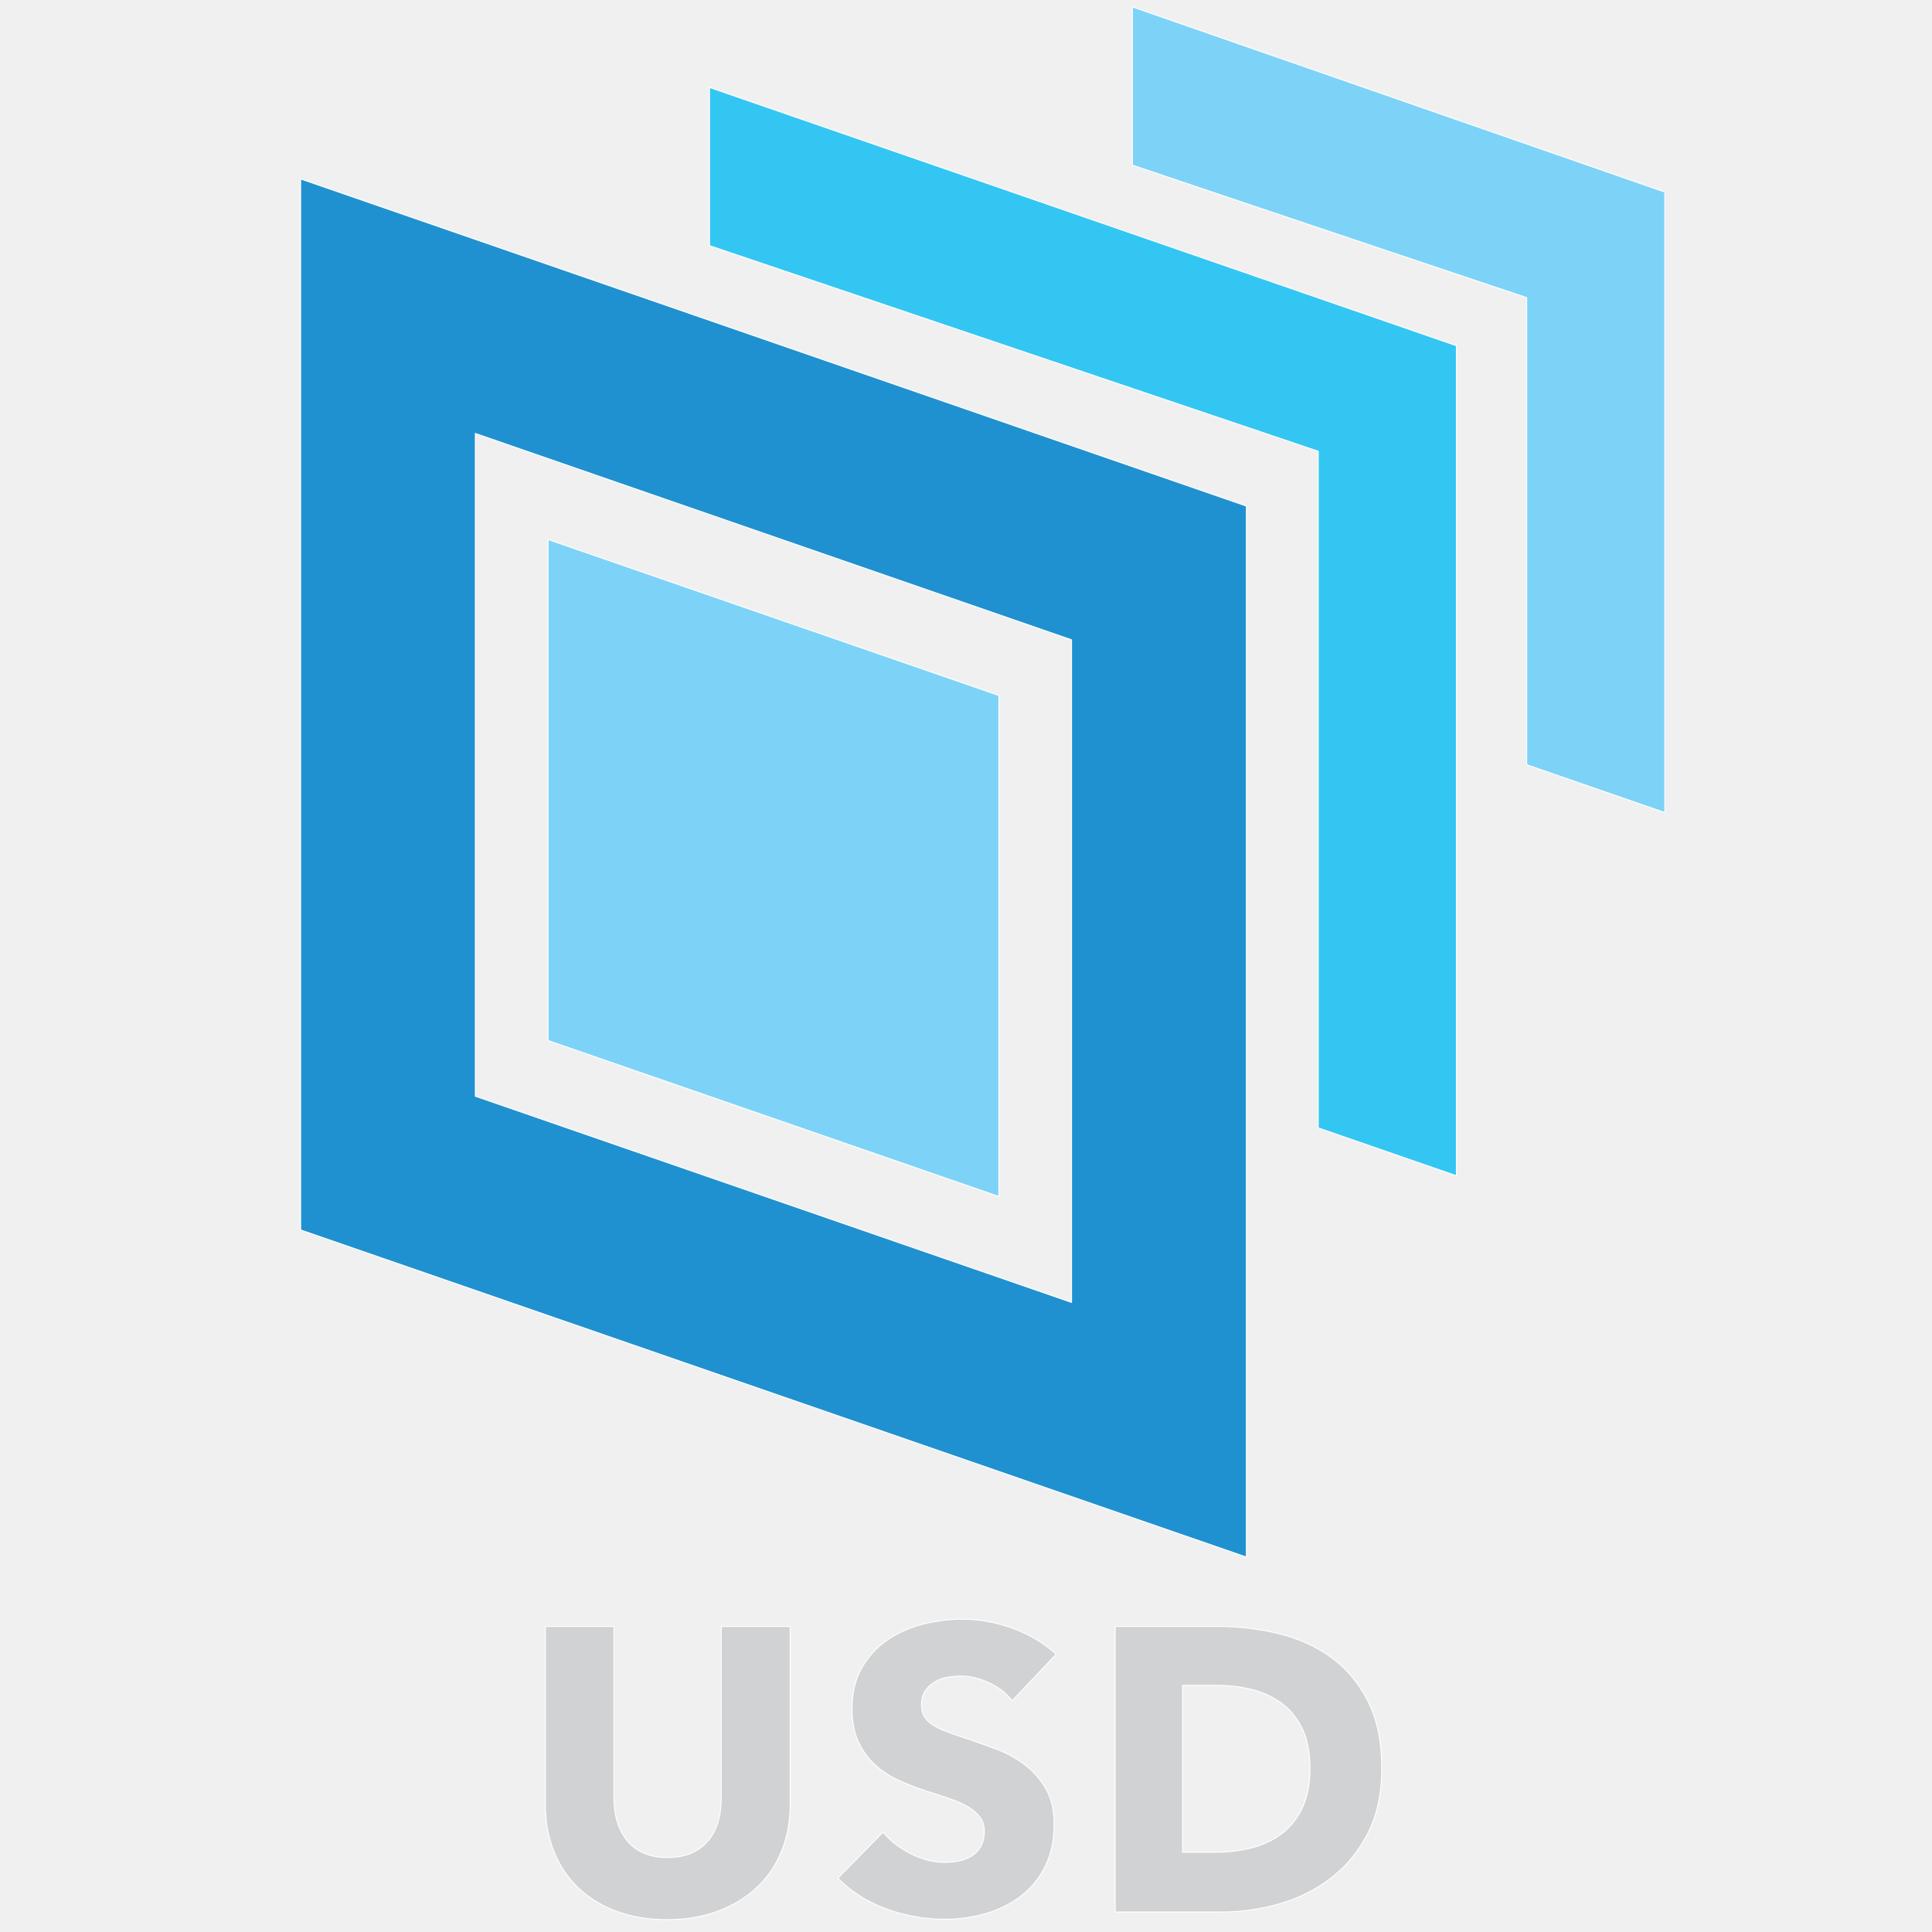
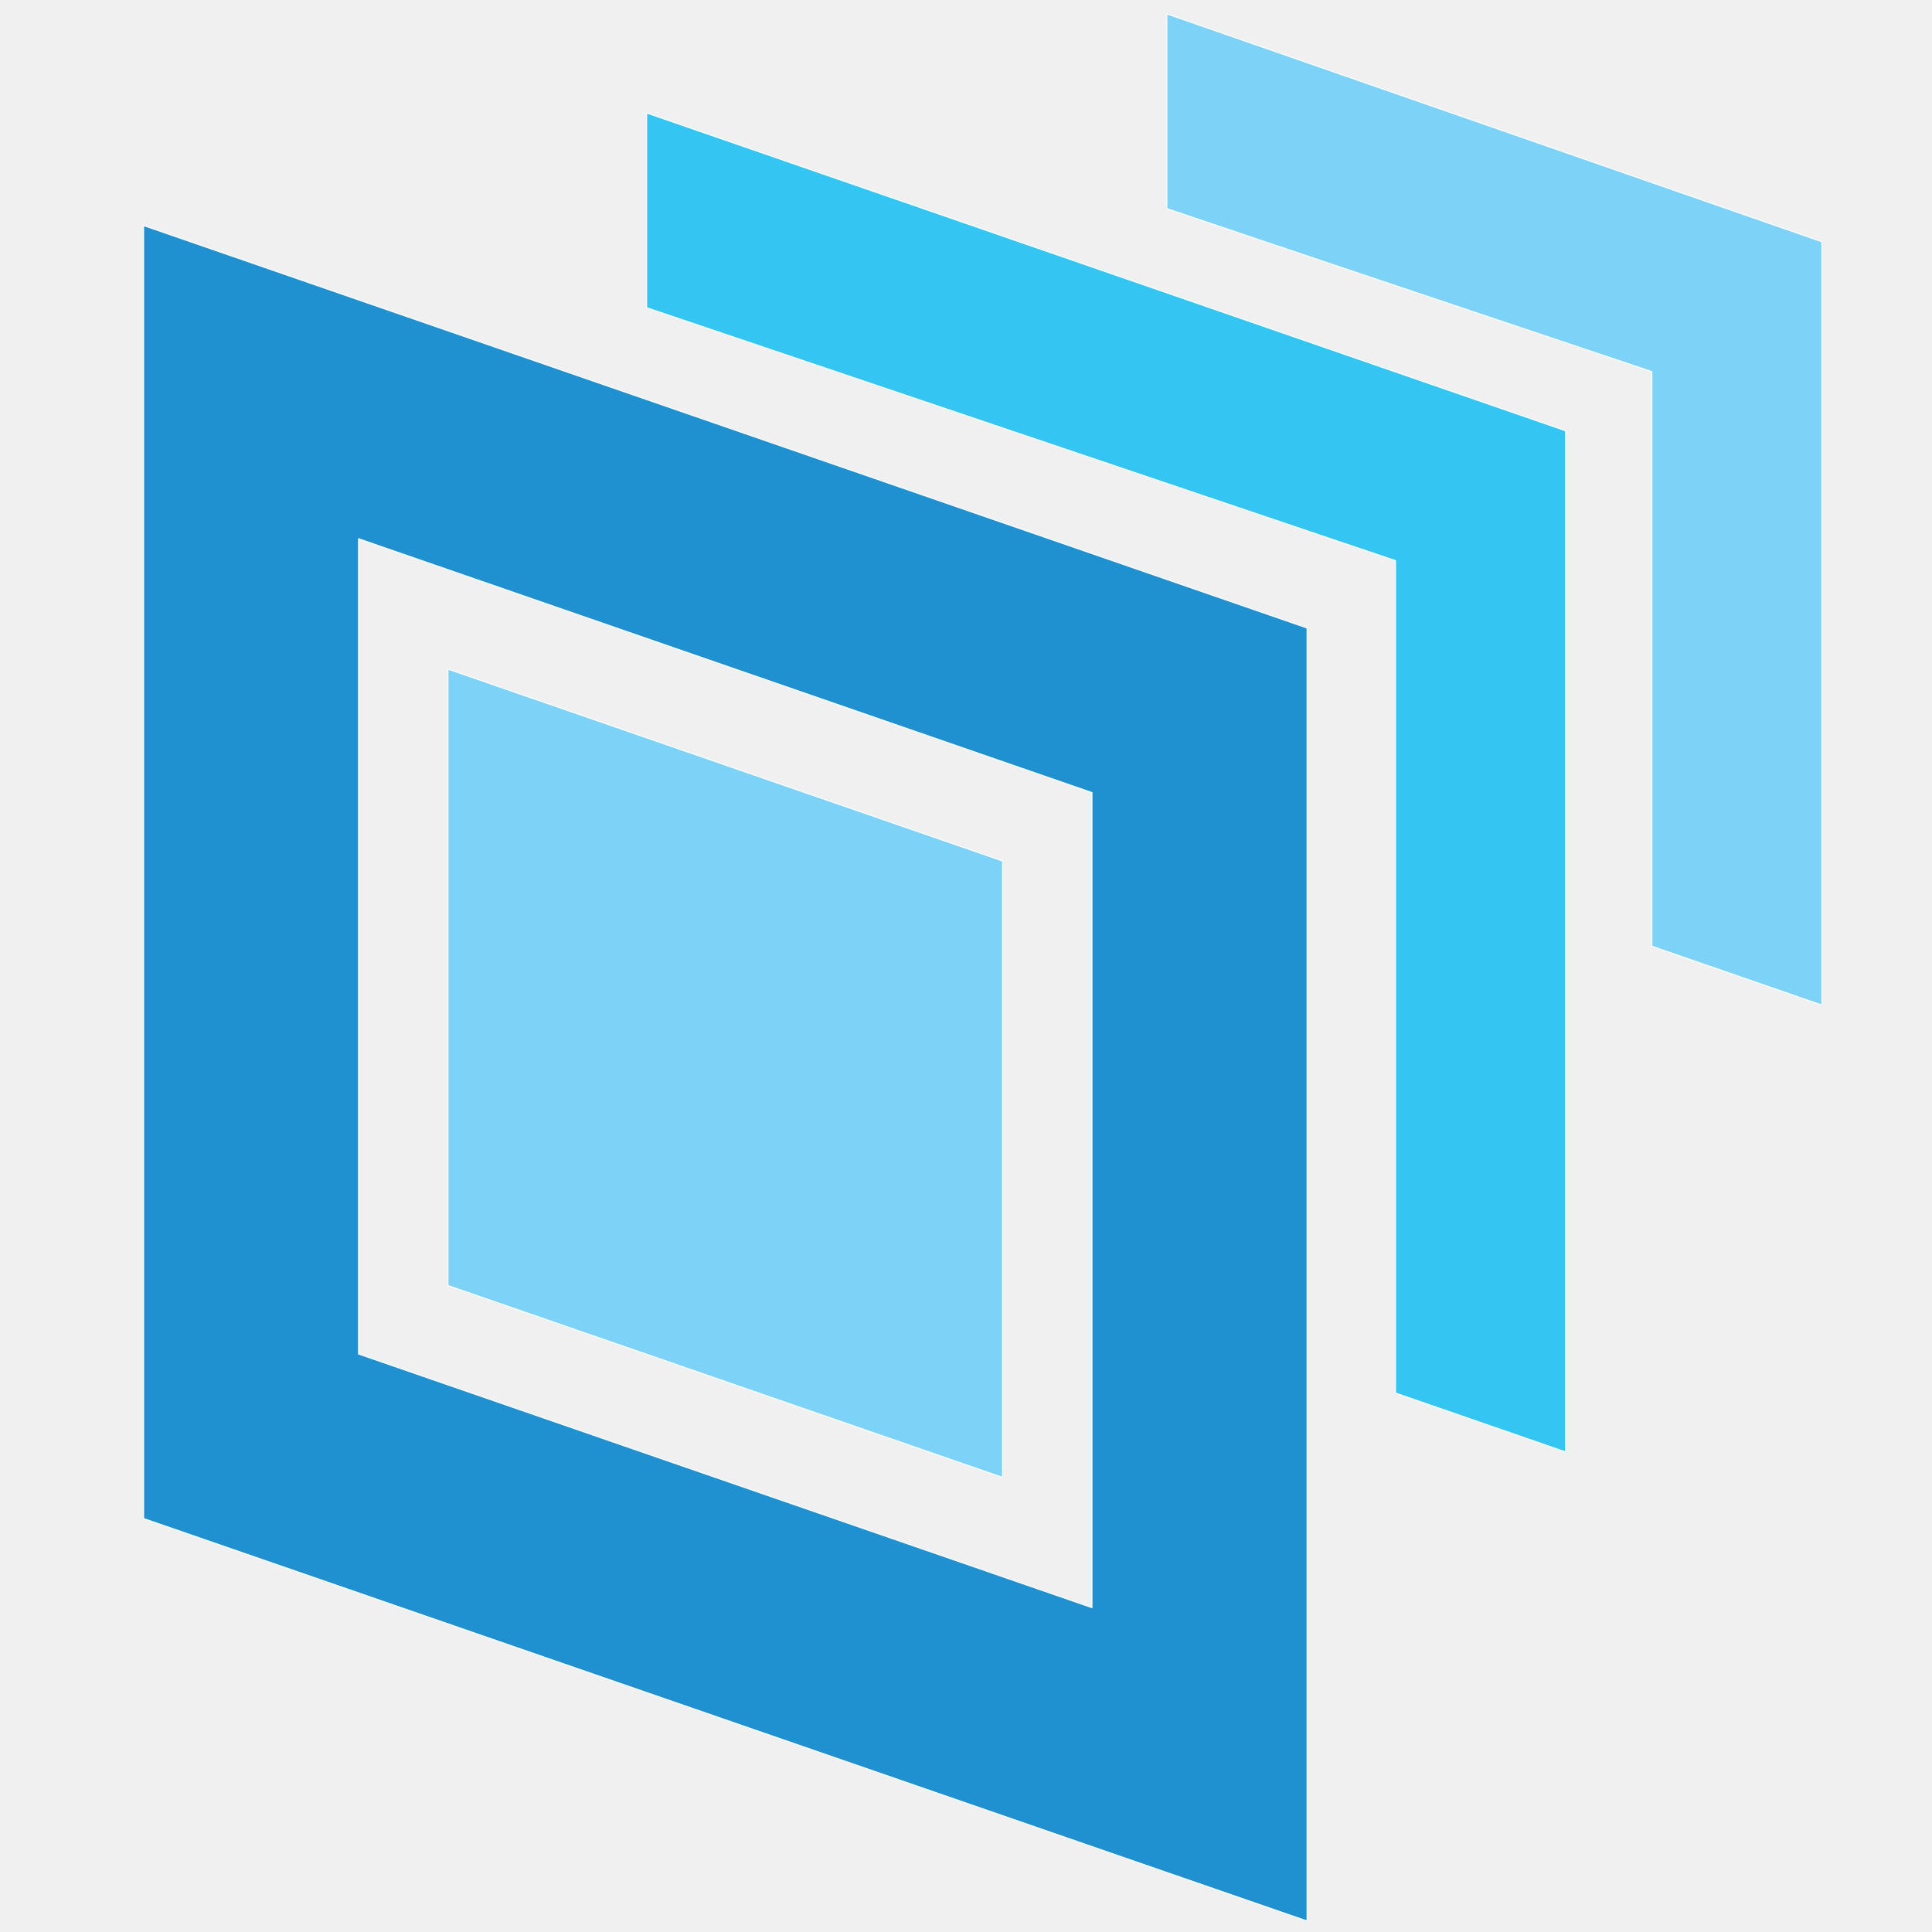
<svg xmlns="http://www.w3.org/2000/svg" xmlns:ns1="http://vectornator.io" style="fill-rule:evenodd;clip-rule:evenodd;stroke-linecap:round;stroke-linejoin:round;" xml:space="preserve" version="1.1" viewBox="0 0 1024 1024">
  <defs />
  <g id="Layer 1" ns1:layerName="Layer 1">
-     <path stroke="#ffffff" stroke-width="0.5" d="M290.476+285.951L529.416+368.607L529.416+634.157L290.476+551.501L290.476+285.951Z" fill="#7dd3f7" stroke-linecap="round" opacity="1" stroke-linejoin="round" />
-     <path stroke="#ffffff" stroke-width="0.5" d="M159.343+94.851L159.343+651.888L660.604+825.271L660.604+268.234L159.343+94.851ZM251.926+229.731L567.939+339.105L567.939+690.31L251.926+581.018L251.926+229.731Z" fill="#2091d0" stroke-linecap="round" opacity="1" stroke-linejoin="round" />
-     <path stroke="#ffffff" stroke-width="0.5" d="M376.071+130.205L698.703+239.175L698.703+597.807L771.914+623.153L771.914+183.237L376.071+46.339L376.071+130.205" fill="#34c6f3" stroke-linecap="round" opacity="1" stroke-linejoin="round" />
-     <path stroke="#ffffff" stroke-width="0.5" d="M600.194+87.518C680.851+114.76+809.173+157.743+809.173+157.743L809.173+405.306L882.385+430.652L882.385+101.805L600.194+3.651L600.194+87.518" fill="#7dd3f7" stroke-linecap="round" opacity="1" stroke-linejoin="round" />
+     <path stroke="#ffffff" stroke-width="0.5" d="M237.444+354.674L531.385+456.356L531.385+783.032L237.444+681.35L237.444+354.674Z" fill="#7dd3f7" stroke-linecap="round" opacity="1" stroke-linejoin="round" />
+     <path stroke="#ffffff" stroke-width="0.5" d="M76.124+119.584L76.124+804.845L692.77+1018.14L692.77+332.878L76.124+119.584ZM190.02+285.512L578.775+420.062L578.775+852.112L190.02+717.661L190.02+285.512Z" fill="#2091d0" stroke-linecap="round" opacity="1" stroke-linejoin="round" />
+     <path stroke="#ffffff" stroke-width="0.5" d="M342.742+163.077L739.639+297.13L739.639+738.315L829.703+769.495L829.703+228.316L342.742+59.905L342.742+163.077" fill="#34c6f3" stroke-linecap="round" opacity="1" stroke-linejoin="round" />
+     <path stroke="#ffffff" stroke-width="0.5" d="M618.454+110.563C717.679+144.076+875.539+196.953+875.539+196.953L875.539+501.502L965.603+532.682L965.603+128.139L618.454+7.391L618.454+110.563" fill="#7dd3f7" stroke-linecap="round" opacity="1" stroke-linejoin="round" />
    <g opacity="0">
      <path d="M242.478+771.803L279.463+771.803L279.463+878.86C279.463+890.834+280.881+899.578+283.717+905.092C288.128+914.861+297.739+919.745+312.549+919.745C327.28+919.745+336.851+914.861+341.263+905.092C344.099+899.578+345.517+890.834+345.517+878.86L345.517+771.803L382.502+771.803L382.502+878.86C382.502+897.372+379.627+911.788+373.876+922.108C363.163+941.014+342.72+950.467+312.549+950.467C282.378+950.467+261.896+941.014+251.104+922.108C245.353+911.788+242.478+897.372+242.478+878.86L242.478+771.803Z" opacity="1" fill="#006fbd" />
      <path d="M482.703+892.212C483.806+900.169+485.972+906.116+489.202+910.055C495.11+917.224+505.233+920.808+519.57+920.808C528.157+920.808+535.129+919.863+540.485+917.972C550.647+914.348+555.728+907.613+555.728+897.766C555.728+892.015+553.208+887.565+548.166+884.414C543.124+881.341+535.207+878.624+524.415+876.26L505.981+872.125C487.863+868.028+475.338+863.577+468.405+858.772C456.668+850.737+450.799+838.172+450.799+821.078C450.799+805.48+456.471+792.521+467.814+782.202C479.158+771.882+495.819+766.722+517.798+766.722C536.153+766.722+551.809+771.587+564.768+781.315C577.727+791.044+584.521+805.165+585.151+823.677L550.175+823.677C549.545+813.2+544.976+805.756+536.468+801.344C530.796+798.43+523.745+796.972+515.316+796.972C505.942+796.972+498.458+798.863+492.865+802.644C487.272+806.425+484.476+811.703+484.476+818.478C484.476+824.701+487.233+829.349+492.747+832.421C496.292+834.47+503.854+836.872+515.435+839.629L545.448+846.837C558.604+849.988+568.53+854.203+575.226+859.481C585.624+867.674+590.823+879.529+590.823+895.048C590.823+910.961+584.738+924.176+572.567+934.692C560.396+945.209+543.203+950.467+520.988+950.467C498.301+950.467+480.458+945.288+467.46+934.929C454.462+924.57+447.963+910.331+447.963+892.212L482.703+892.212Z" opacity="1" fill="#006fbd" />
      <path d="M692.206+802.053L692.206+915.727L725.764+915.727C742.938+915.727+754.912+907.259+761.686+890.322C765.389+881.026+767.24+869.958+767.24+857.118C767.24+839.393+764.463+825.785+758.909+816.292C753.356+806.799+742.307+802.053+725.764+802.053L692.206+802.053ZM758.85+775.584C771.061+779.602+780.947+786.968+788.51+797.681C794.575+806.347+798.711+815.721+800.917+825.804C803.122+835.888+804.225+845.498+804.225+854.636C804.225+877.796+799.578+897.412+790.282+913.482C777.678+935.145+758.22+945.977+731.909+945.977L656.875+945.977L656.875+771.803L731.909+771.803C742.701+771.961+751.682+773.221+758.85+775.584Z" opacity="1" fill="#006fbd" />
    </g>
-     <g opacity="1">
-       <path stroke="#ffffff" stroke-width="0.5" d="M418.808+956.317C418.808+965.437+417.276+973.737+414.212+981.218C411.148+988.7+406.767+995.112+401.067+1000.46C395.367+1005.8+388.491+1009.97+380.44+1012.96C372.389+1015.95+363.447+1017.45+353.614+1017.45C343.639+1017.45+334.662+1015.95+326.682+1012.96C318.702+1009.97+311.933+1005.8+306.376+1000.46C300.818+995.112+296.543+988.7+293.551+981.218C290.558+973.737+289.062+965.437+289.062+956.317L289.062+862.053L325.399+862.053L325.399+953.324C325.399+957.457+325.934+961.375+327.003+965.08C328.071+968.785+329.71+972.098+331.919+975.02C334.128+977.941+337.049+980.256+340.682+981.966C344.316+983.676+348.698+984.531+353.828+984.531C358.958+984.531+363.34+983.676+366.974+981.966C370.607+980.256+373.564+977.941+375.844+975.02C378.124+972.098+379.763+968.785+380.76+965.08C381.758+961.375+382.257+957.457+382.257+953.324L382.257+862.053L418.808+862.053L418.808+956.317Z" fill="#d1d2d4" stroke-linecap="round" opacity="1" stroke-linejoin="round" />
-       <path stroke="#ffffff" stroke-width="0.5" d="M536.468+901.383C533.333+897.393+529.237+894.222+524.178+891.871C519.119+889.52+514.239+888.344+509.536+888.344C507.114+888.344+504.655+888.558+502.162+888.986C499.668+889.413+497.424+890.232+495.429+891.444C493.434+892.655+491.759+894.222+490.406+896.146C489.052+898.07+488.375+900.528+488.375+903.521C488.375+906.086+488.909+908.223+489.978+909.933C491.047+911.643+492.614+913.139+494.68+914.422C496.747+915.704+499.205+916.88+502.055+917.949C504.905+919.017+508.111+920.122+511.674+921.262C516.804+922.972+522.147+924.86+527.705+926.926C533.262+928.992+538.321+931.735+542.881+935.155C547.441+938.575+551.217+942.815+554.21+947.873C557.202+952.932+558.698+959.238+558.698+966.79C558.698+975.483+557.095+983+553.889+989.341C550.683+995.682+546.372+1000.92+540.957+1005.05C535.542+1009.18+529.343+1012.25+522.361+1014.24C515.379+1016.24+508.182+1017.24+500.772+1017.24C489.942+1017.24+479.469+1015.35+469.351+1011.57C459.234+1007.79+450.826+1002.42+444.129+995.433L468.069+971.065C471.774+975.625+476.654+979.437+482.711+982.501C488.767+985.565+494.787+987.096+500.772+987.096C503.48+987.096+506.116+986.811+508.681+986.241C511.246+985.671+513.49+984.745+515.414+983.463C517.338+982.18+518.87+980.47+520.01+978.333C521.15+976.195+521.72+973.63+521.72+970.638C521.72+967.788+521.007+965.365+519.582+963.37C518.157+961.375+516.127+959.558+513.49+957.92C510.854+956.281+507.577+954.785+503.658+953.431C499.739+952.077+495.286+950.617+490.299+949.049C485.454+947.482+480.716+945.629+476.084+943.492C471.453+941.354+467.321+938.611+463.687+935.262C460.053+931.914+457.132+927.852+454.923+923.079C452.714+918.305+451.61+912.498+451.61+905.658C451.61+897.251+453.32+890.054+456.74+884.069C460.16+878.084+464.649+873.168+470.206+869.321C475.764+865.473+482.034+862.659+489.016+860.878C495.999+859.096+503.052+858.206+510.177+858.206C518.727+858.206+527.455+859.773+536.362+862.908C545.268+866.043+553.07+870.674+559.767+876.802L536.468+901.383Z" fill="#d1d2d4" stroke-linecap="round" opacity="1" stroke-linejoin="round" />
-       <path stroke="#ffffff" stroke-width="0.5" d="M732.361+937.293C732.361+950.545+729.903+961.981+724.987+971.6C720.071+981.218+713.587+989.127+705.536+995.326C697.485+1001.52+688.4+1006.08+678.283+1009.01C668.165+1011.93+657.905+1013.39+647.503+1013.39L591.073+1013.39L591.073+862.053L645.793+862.053C656.48+862.053+667.025+863.3+677.428+865.794C687.83+868.288+697.093+872.42+705.215+878.191C713.338+883.962+719.893+891.693+724.88+901.383C729.868+911.073+732.361+923.043+732.361+937.293ZM694.314+937.293C694.314+928.743+692.925+921.654+690.146+916.025C687.367+910.396+683.662+905.907+679.031+902.559C674.4+899.21+669.127+896.823+663.213+895.398C657.3+893.973+651.208+893.261+644.938+893.261L626.769+893.261L626.769+981.753L644.083+981.753C650.638+981.753+656.943+981.005+663+979.508C669.056+978.012+674.4+975.554+679.031+972.134C683.662+968.714+687.367+964.154+690.146+958.454C692.925+952.754+694.314+945.7+694.314+937.293Z" fill="#d1d2d4" stroke-linecap="round" opacity="1" stroke-linejoin="round" />
-     </g>
  </g>
</svg>
